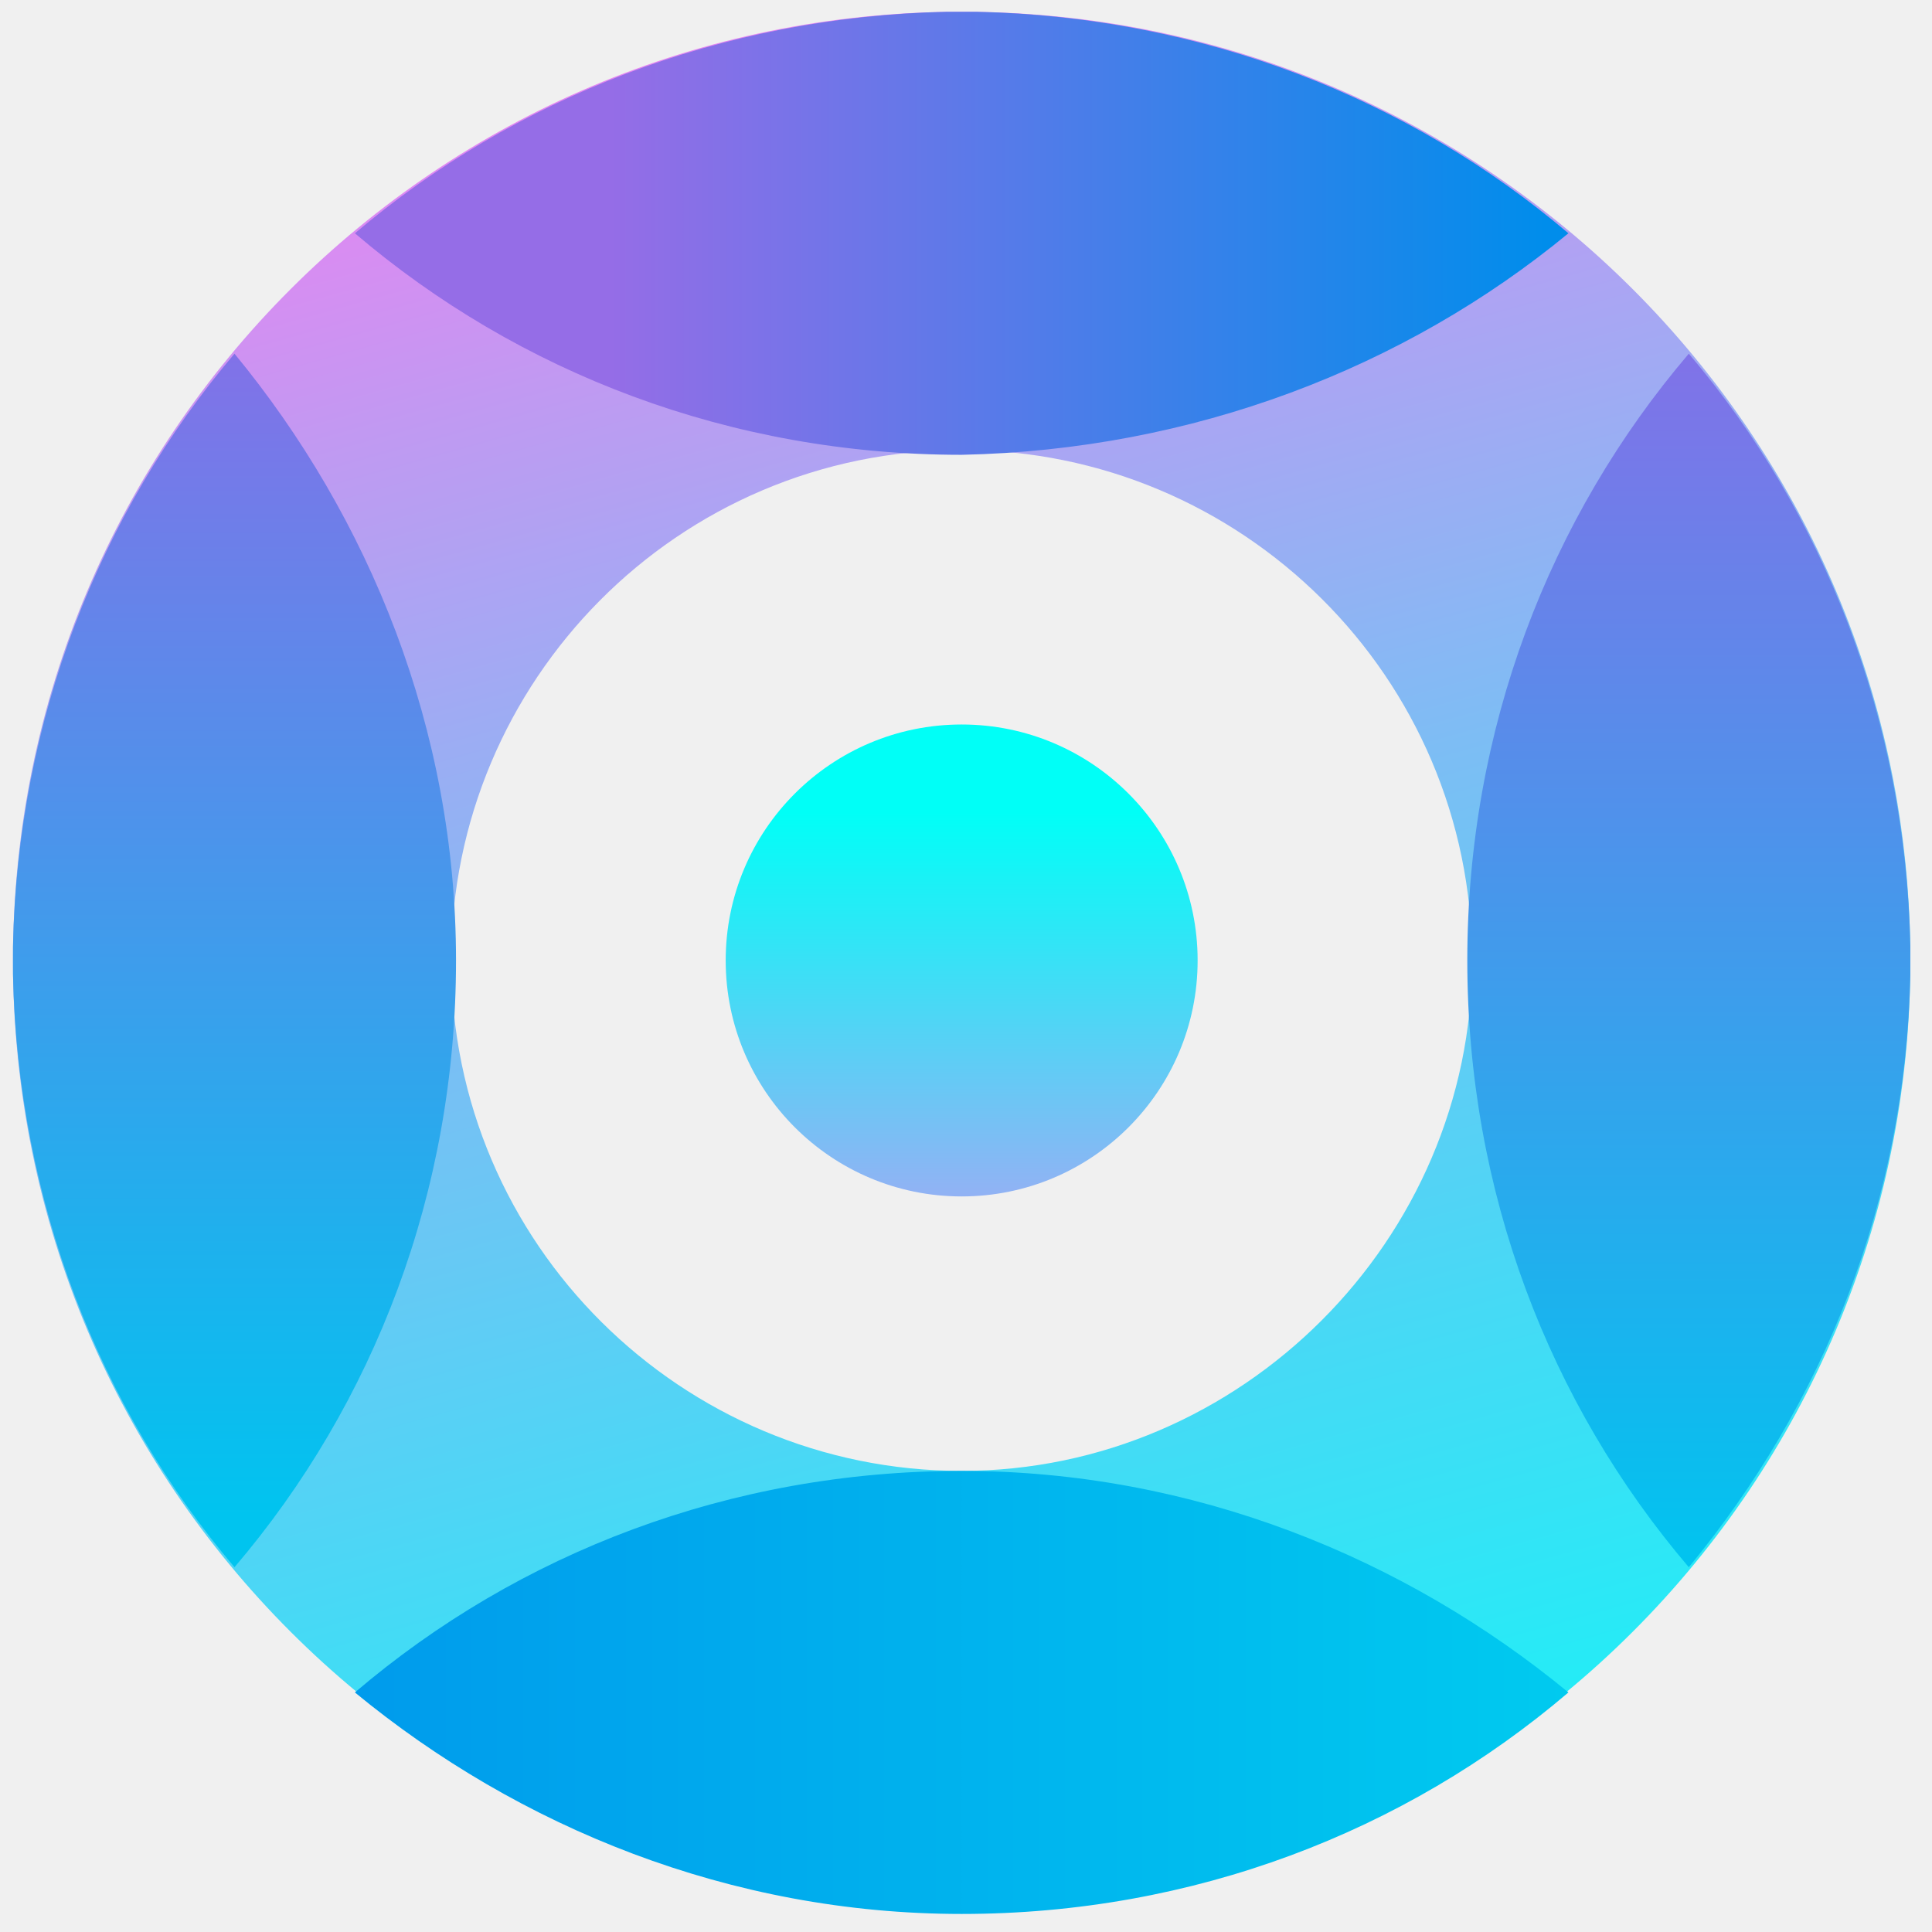
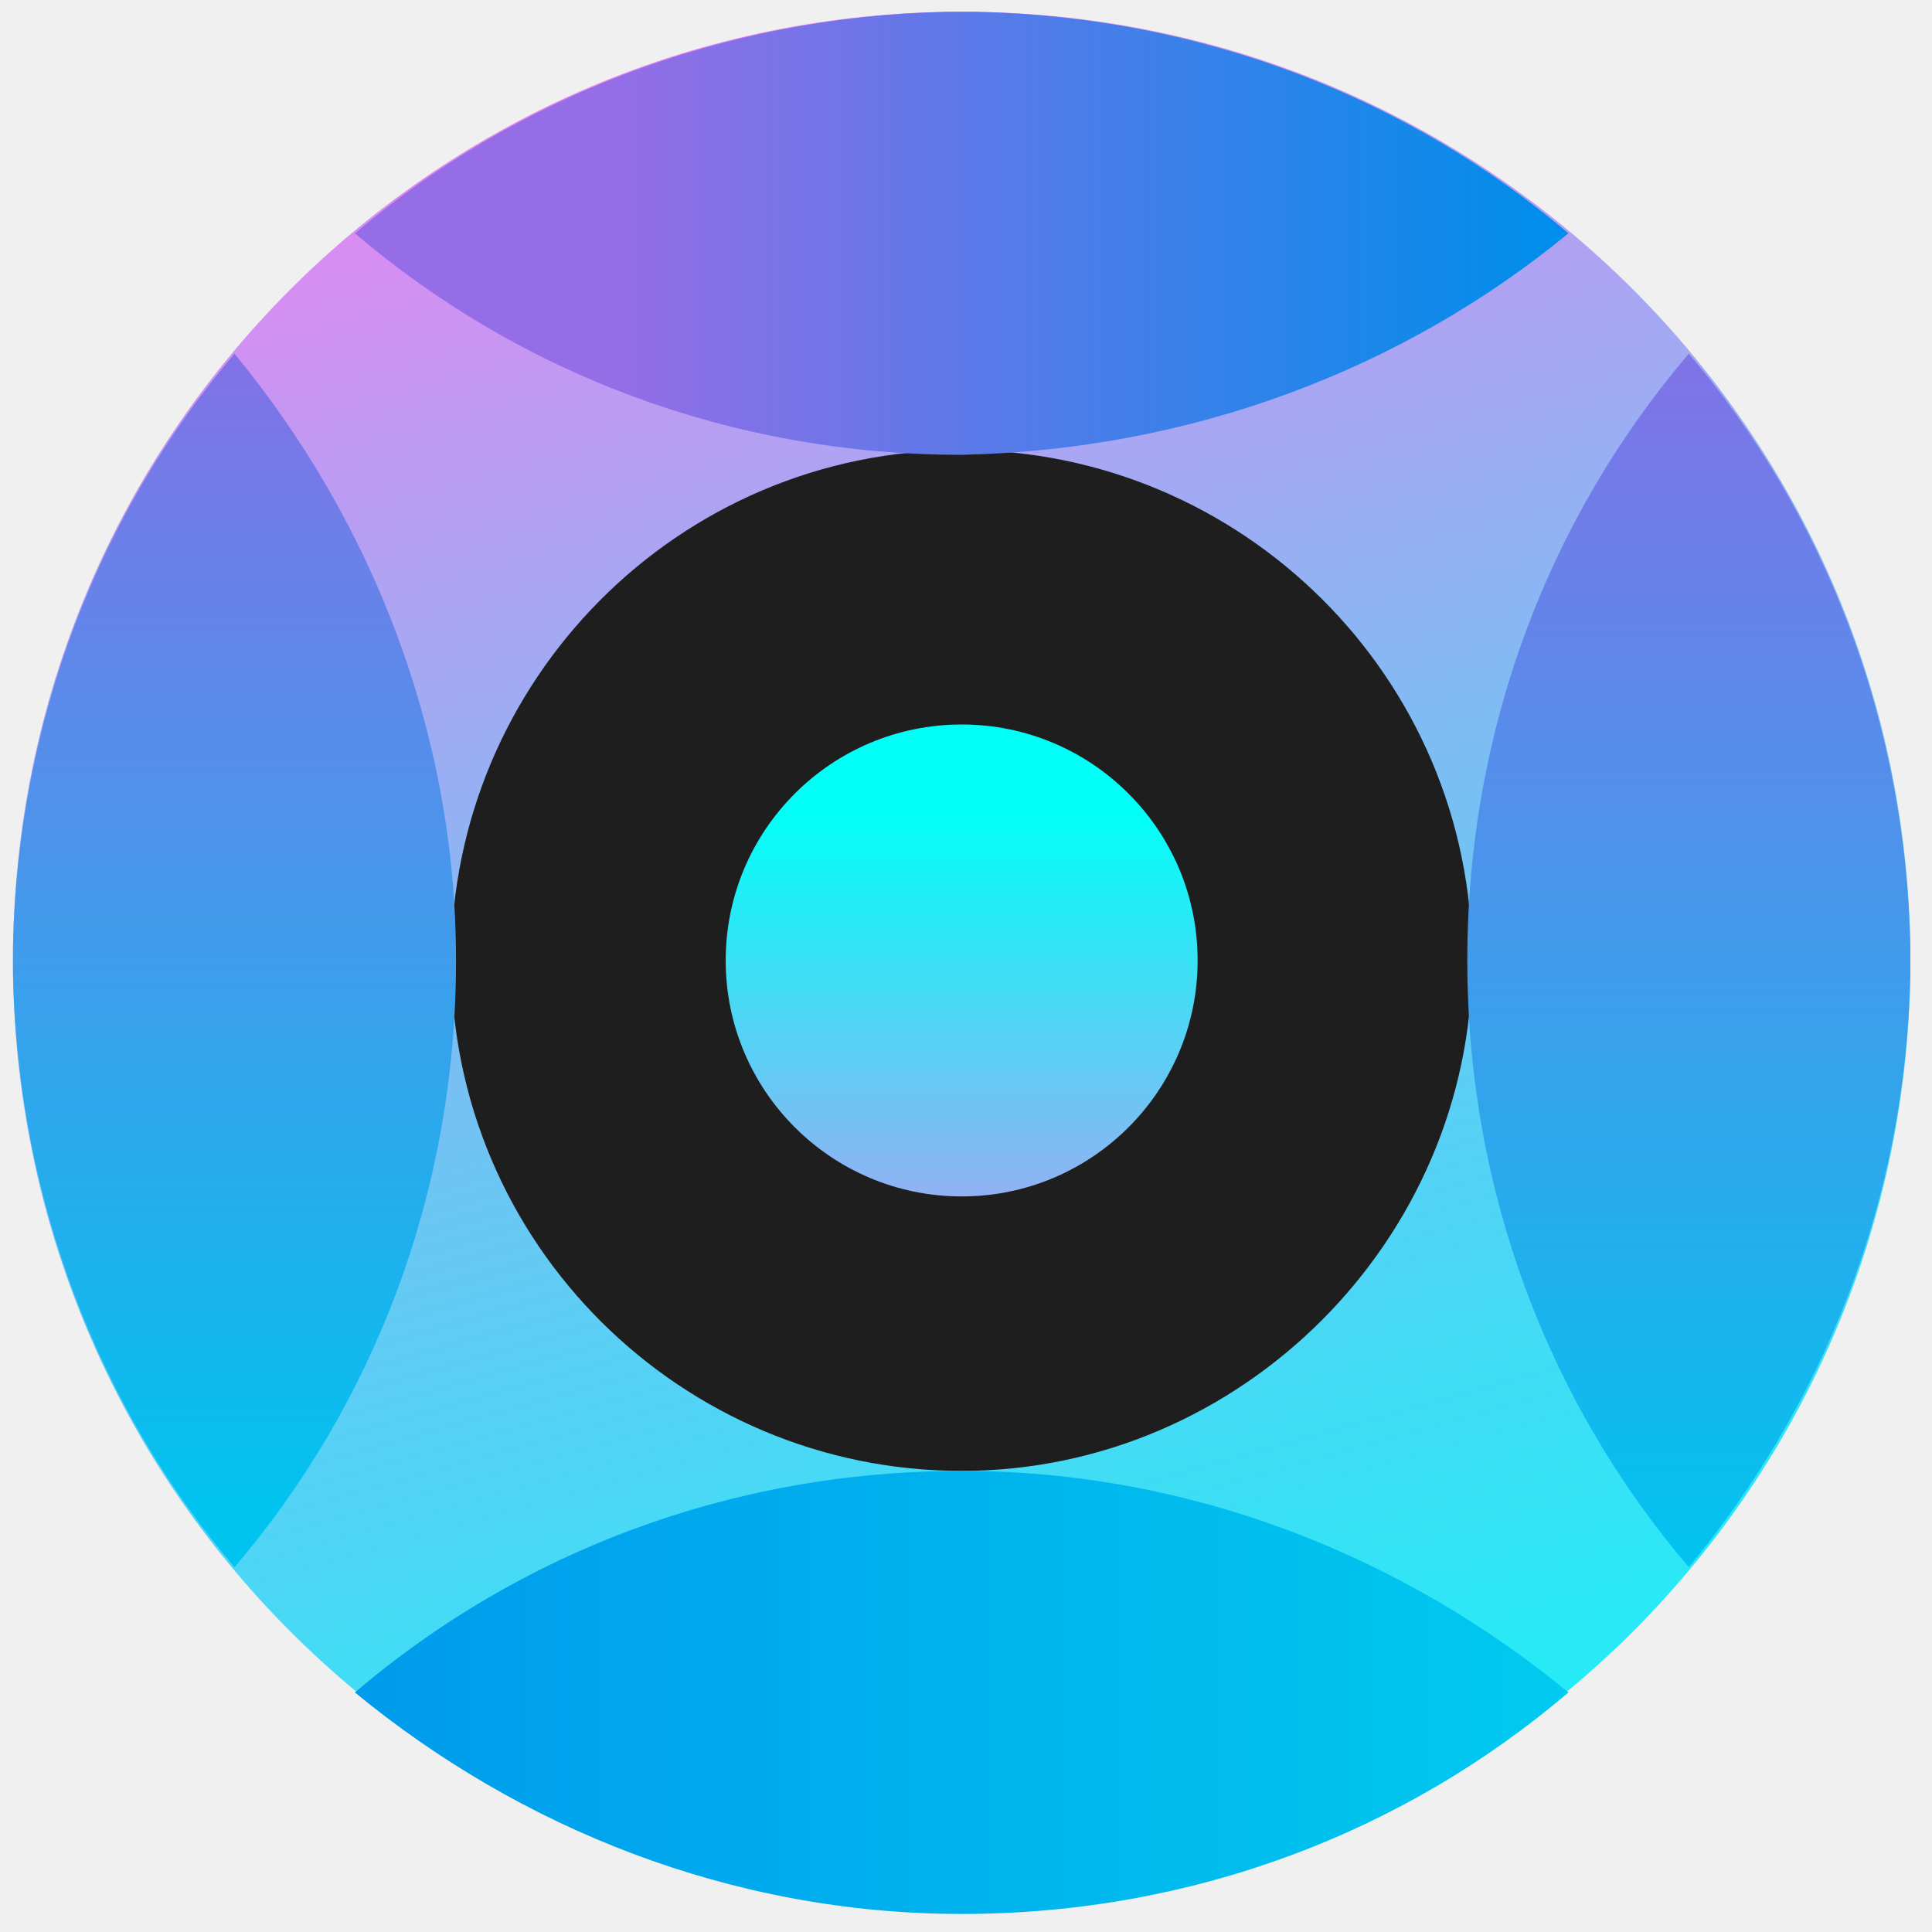
<svg xmlns="http://www.w3.org/2000/svg" width="256" height="256" viewBox="0 0 256 256" fill="none">
-   <g clip-path="url(#clip0_741_46)">
-     <path d="M127.425 1.56C57.873 1.56 1.72 57.713 1.72 127.265C1.72 196.818 57.873 252.97 127.425 252.97C196.978 252.97 253.13 196.818 253.13 127.265C253.13 57.713 196.978 1.56 127.425 1.56ZM127.425 194.902C90.415 194.902 59.787 164.913 59.787 127.265C59.787 90.255 89.777 59.627 127.425 59.627C164.434 59.627 195.062 89.617 195.062 127.265C195.062 164.274 164.434 194.902 127.425 194.902Z" fill="url(#paint0_linear_741_46)" />
-     <path d="M253.13 127.264C253.13 126.626 253.13 125.988 253.13 125.35C252.493 95.36 241.645 67.921 223.777 46.864C205.273 68.56 194.425 96.636 194.425 127.264C194.425 157.892 205.273 185.97 223.777 207.665C241.645 185.97 252.493 159.169 253.13 129.178C253.13 128.54 253.13 127.902 253.13 127.264Z" fill="url(#paint1_linear_741_46)" />
-     <path d="M31.072 46.864C13.206 67.921 2.358 95.36 1.72 125.35C1.72 125.988 1.72 126.626 1.72 127.264C1.72 127.902 1.72 128.54 1.72 129.178C2.358 159.169 13.206 186.607 31.072 207.665C49.577 185.97 60.425 157.892 60.425 127.264C60.425 96.636 48.939 68.56 31.072 46.864Z" fill="url(#paint2_linear_741_46)" />
-     <path d="M207.825 30.912C186.767 13.046 159.33 2.198 129.34 1.56C128.702 1.56 128.064 1.56 127.426 1.56C126.788 1.56 126.15 1.56 125.511 1.56C95.52 2.198 68.082 13.046 47.025 30.912C68.72 49.417 96.797 60.265 127.426 60.265C158.054 59.627 186.13 48.779 207.825 30.912Z" fill="url(#paint3_linear_741_46)" />
-     <path d="M47.025 224.256C68.72 242.122 96.796 253.608 127.425 253.608C158.053 253.608 186.13 242.761 207.825 224.256C186.13 206.389 158.053 194.902 127.425 194.902C96.796 194.902 68.72 205.752 47.025 224.256Z" fill="url(#paint4_linear_741_46)" />
-     <path d="M127.425 158.533C144.693 158.533 158.692 144.533 158.692 127.266C158.692 109.997 144.693 95.999 127.425 95.999C110.157 95.999 96.158 109.997 96.158 127.266C96.158 144.533 110.157 158.533 127.425 158.533Z" fill="url(#paint5_linear_741_46)" />
+   <g clip-path="url(#clip0_1492_159)">
+     <ellipse cx="128.5" cy="128" rx="115.5" ry="113" fill="#1E1E1E" />
+     <mask id="mask0_1492_159" style="mask-type:luminance" maskUnits="userSpaceOnUse" x="0" y="0" width="256" height="256">
+       <path d="M256 0H0V256H256V0Z" fill="white" />
+     </mask>
+     <g mask="url(#mask0_1492_159)">
+       <path d="M127.425 1.561C57.873 1.561 1.72 57.713 1.72 127.265C1.72 196.818 57.873 252.97 127.425 252.97C196.978 252.97 253.13 196.818 253.13 127.265C253.13 57.713 196.978 1.561 127.425 1.561ZM127.425 194.902C90.415 194.902 59.787 164.913 59.787 127.265C59.787 90.256 89.777 59.627 127.425 59.627C164.434 59.627 195.062 89.618 195.062 127.265C195.062 164.274 164.434 194.902 127.425 194.902Z" fill="url(#paint0_linear_1492_159)" />
+       <path d="M253.13 127.265C253.13 126.627 253.13 125.989 253.13 125.351C252.493 95.361 241.645 67.922 223.777 46.865C205.273 68.561 194.425 96.637 194.425 127.265C194.425 157.893 205.273 185.971 223.777 207.666C241.645 185.971 252.493 159.17 253.13 129.179C253.13 128.541 253.13 127.903 253.13 127.265Z" fill="url(#paint1_linear_1492_159)" />
+       <path d="M31.072 46.865C13.206 67.922 2.358 95.361 1.72 125.351C1.72 125.989 1.72 126.627 1.72 127.265C1.72 127.903 1.72 128.541 1.72 129.179C2.358 159.17 13.206 186.608 31.072 207.666C49.577 185.971 60.425 157.893 60.425 127.265C60.425 96.637 48.939 68.561 31.072 46.865Z" fill="url(#paint2_linear_1492_159)" />
+       <path d="M207.825 30.913C186.767 13.046 159.33 2.199 129.34 1.561C128.702 1.561 128.064 1.561 127.426 1.561C126.788 1.561 126.15 1.561 125.511 1.561C95.52 2.199 68.082 13.046 47.025 30.913C68.72 49.418 96.797 60.266 127.426 60.266C158.054 59.627 186.13 48.78 207.825 30.913Z" fill="url(#paint3_linear_1492_159)" />
+       <path d="M47.025 224.256C68.72 242.122 96.796 253.608 127.425 253.608C158.053 253.608 186.13 242.761 207.825 224.256C186.13 206.389 158.053 194.902 127.425 194.902C96.796 194.902 68.72 205.752 47.025 224.256Z" fill="url(#paint4_linear_1492_159)" />
+       <path d="M127.425 158.533C144.693 158.533 158.692 144.533 158.692 127.266C158.692 109.997 144.693 95.999 127.425 95.999C110.157 95.999 96.158 109.997 96.158 127.266C96.158 144.533 110.157 158.533 127.425 158.533Z" fill="url(#paint5_linear_1492_159)" />
+     </g>
  </g>
  <defs>
-     <linearGradient id="paint0_linear_741_46" x1="70.332" y1="-76.829" x2="181.512" y2="320.567" gradientUnits="userSpaceOnUse">
+     <linearGradient id="paint0_linear_1492_159" x1="70.332" y1="-76.828" x2="181.512" y2="320.568" gradientUnits="userSpaceOnUse">
      <stop offset="0.14" stop-color="#FF78F1" />
      <stop offset="0.299" stop-color="#C199F2" />
      <stop offset="0.489" stop-color="#7DBDF4" />
      <stop offset="0.661" stop-color="#47D9F5" />
      <stop offset="0.809" stop-color="#20EEF6" />
      <stop offset="0.927" stop-color="#09FAF7" />
      <stop offset="1" stop-color="#00FFF7" />
    </linearGradient>
-     <linearGradient id="paint1_linear_741_46" x1="223.961" y1="46.313" x2="223.961" y2="207.907" gradientUnits="userSpaceOnUse">
+     <linearGradient id="paint1_linear_1492_159" x1="223.961" y1="46.314" x2="223.961" y2="207.908" gradientUnits="userSpaceOnUse">
      <stop stop-color="#8172E8" />
      <stop offset="1" stop-color="#00C4EF" />
    </linearGradient>
-     <linearGradient id="paint2_linear_741_46" x1="30.91" y1="47.177" x2="30.91" y2="201.007" gradientUnits="userSpaceOnUse">
+     <linearGradient id="paint2_linear_1492_159" x1="30.91" y1="47.178" x2="30.91" y2="201.008" gradientUnits="userSpaceOnUse">
      <stop stop-color="#8172E8" />
      <stop offset="1" stop-color="#00C4EF" />
    </linearGradient>
-     <linearGradient id="paint3_linear_741_46" x1="204.681" y1="30.75" x2="80.917" y2="30.75" gradientUnits="userSpaceOnUse">
+     <linearGradient id="paint3_linear_1492_159" x1="204.681" y1="30.75" x2="80.917" y2="30.75" gradientUnits="userSpaceOnUse">
      <stop stop-color="#008DEB" />
      <stop offset="1" stop-color="#956DE7" />
    </linearGradient>
-     <linearGradient id="paint4_linear_741_46" x1="47.081" y1="223.948" x2="207.789" y2="223.948" gradientUnits="userSpaceOnUse">
+     <linearGradient id="paint4_linear_1492_159" x1="47.081" y1="223.948" x2="207.789" y2="223.948" gradientUnits="userSpaceOnUse">
      <stop stop-color="#009BEC" />
      <stop offset="1" stop-color="#00CAEF" />
    </linearGradient>
-     <linearGradient id="paint5_linear_741_46" x1="127.435" y1="196.703" x2="127.435" y2="107.609" gradientUnits="userSpaceOnUse">
+     <linearGradient id="paint5_linear_1492_159" x1="127.435" y1="196.703" x2="127.435" y2="107.609" gradientUnits="userSpaceOnUse">
      <stop stop-color="#FF78F1" />
      <stop offset="1" stop-color="#00FFF7" />
    </linearGradient>
-     <clipPath id="clip0_741_46">
+     <clipPath id="clip0_1492_159">
      <rect width="256" height="256" fill="white" />
    </clipPath>
  </defs>
</svg>
